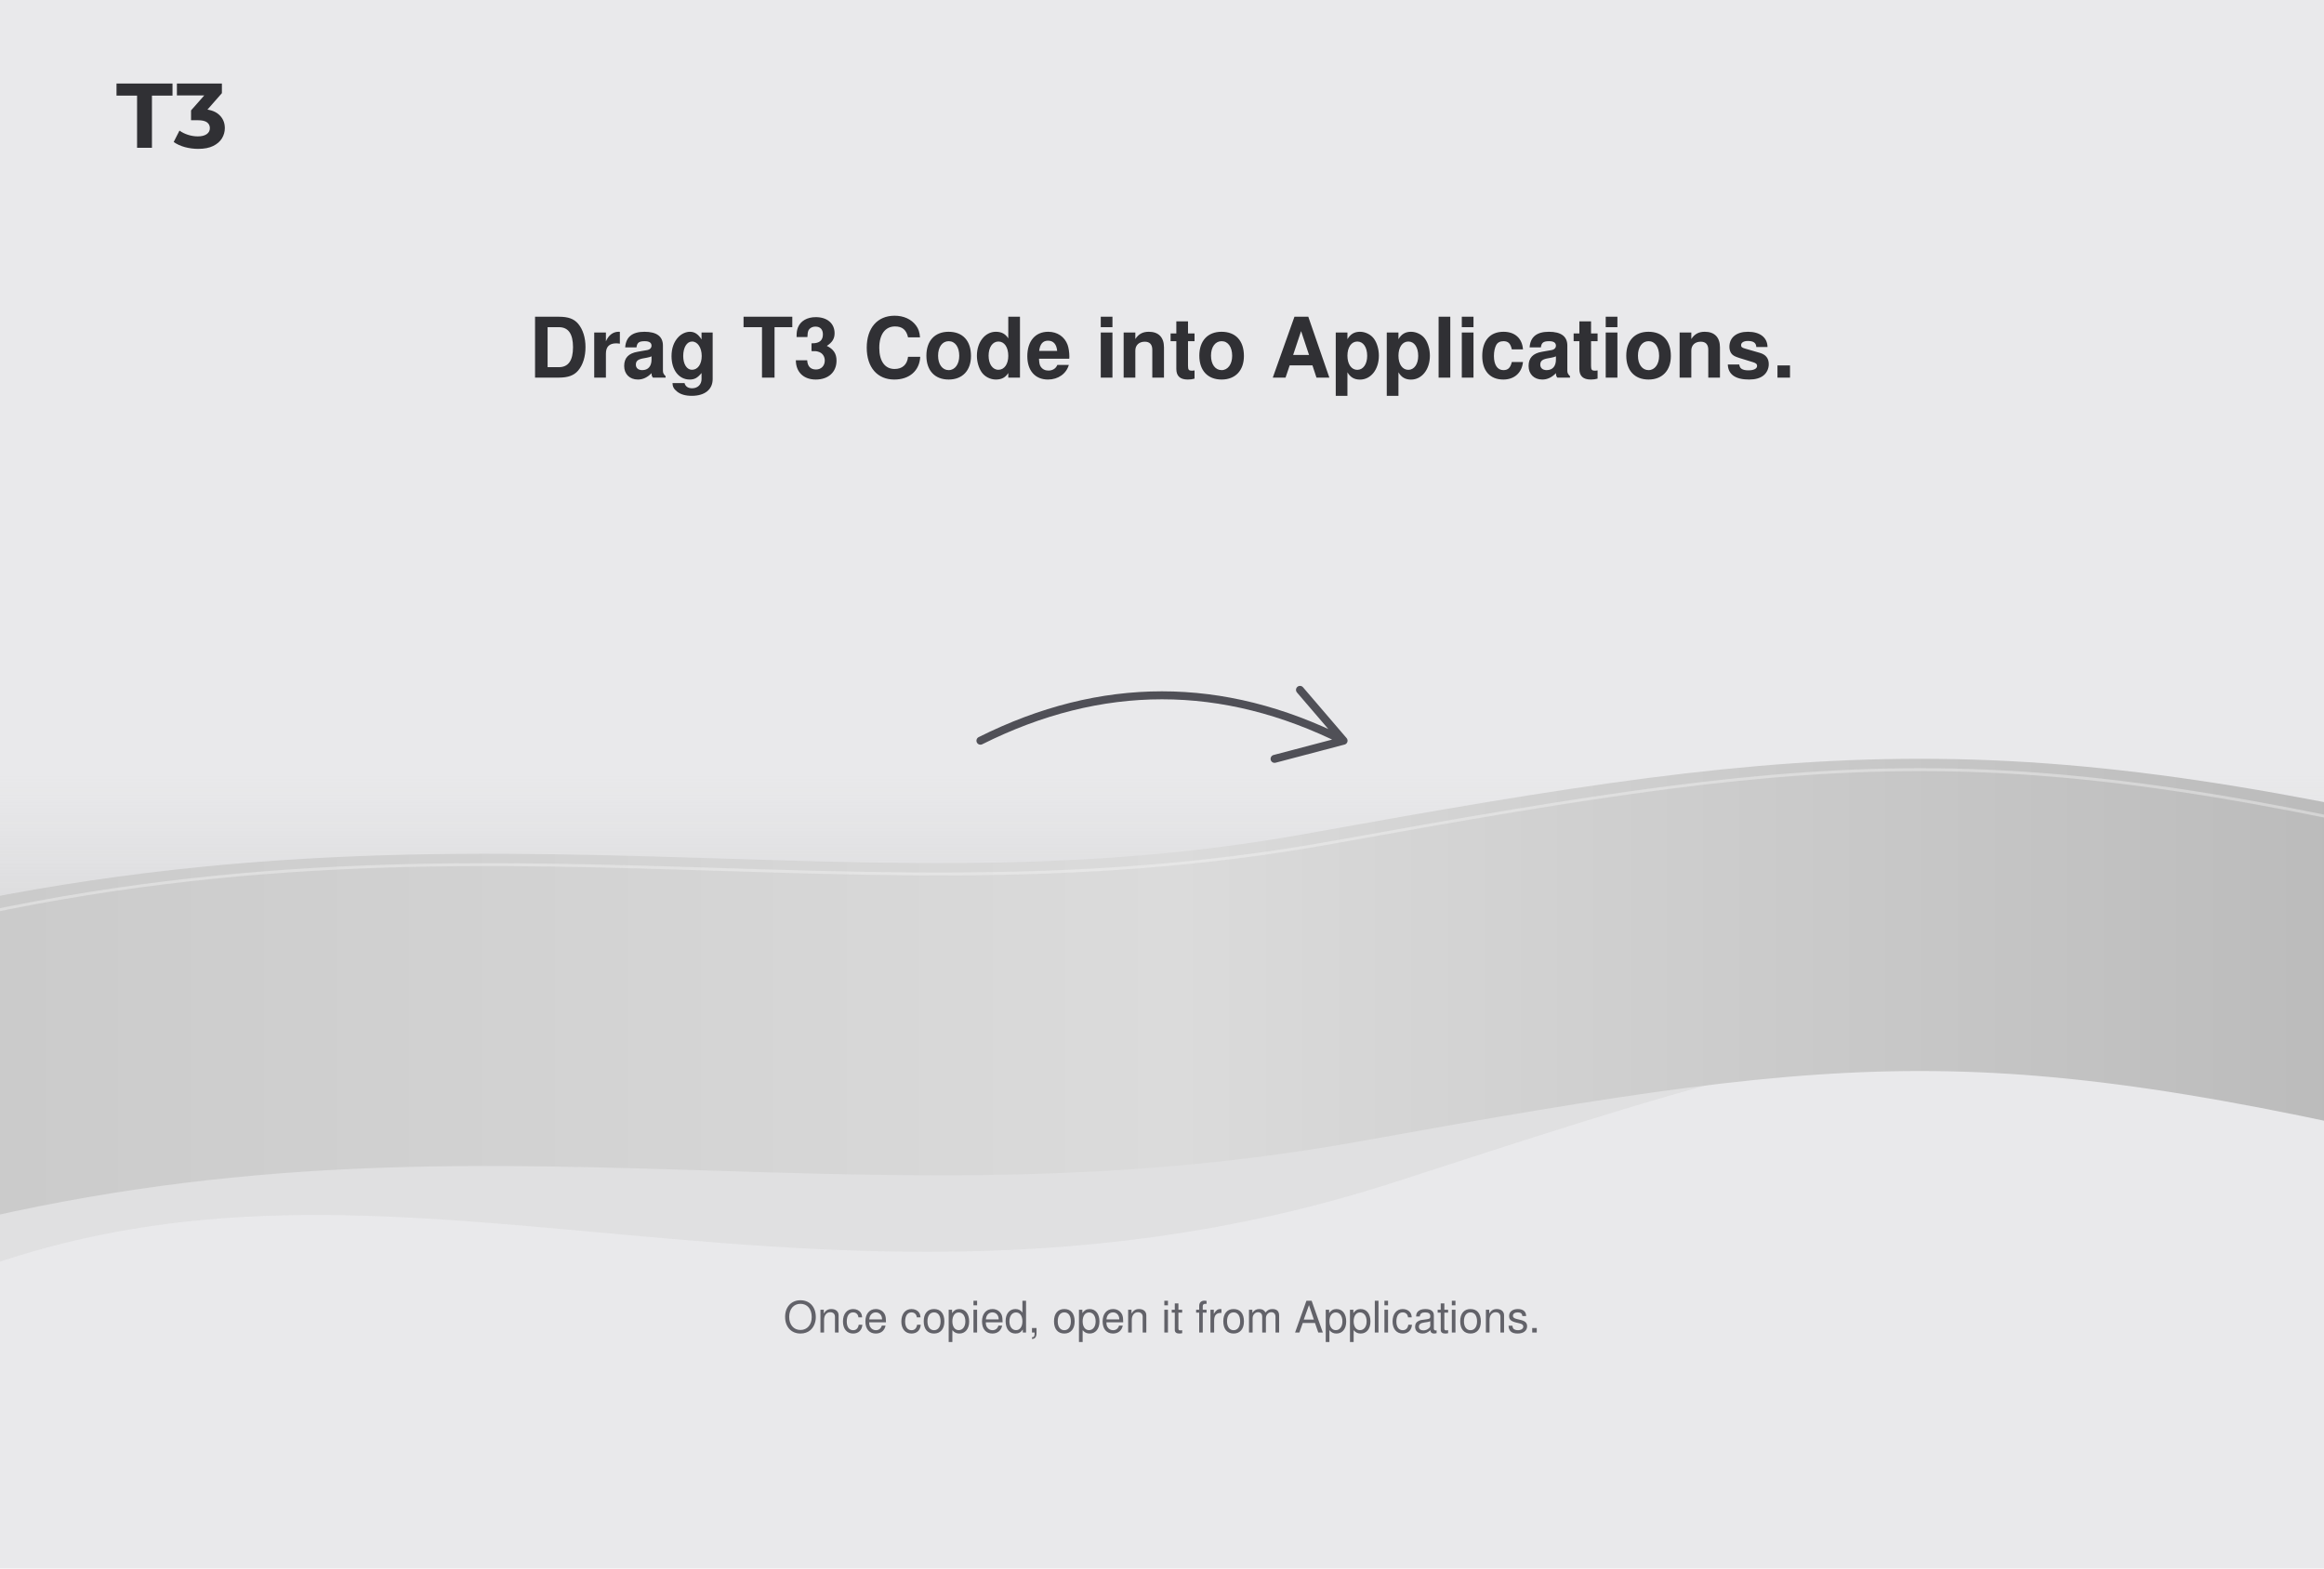
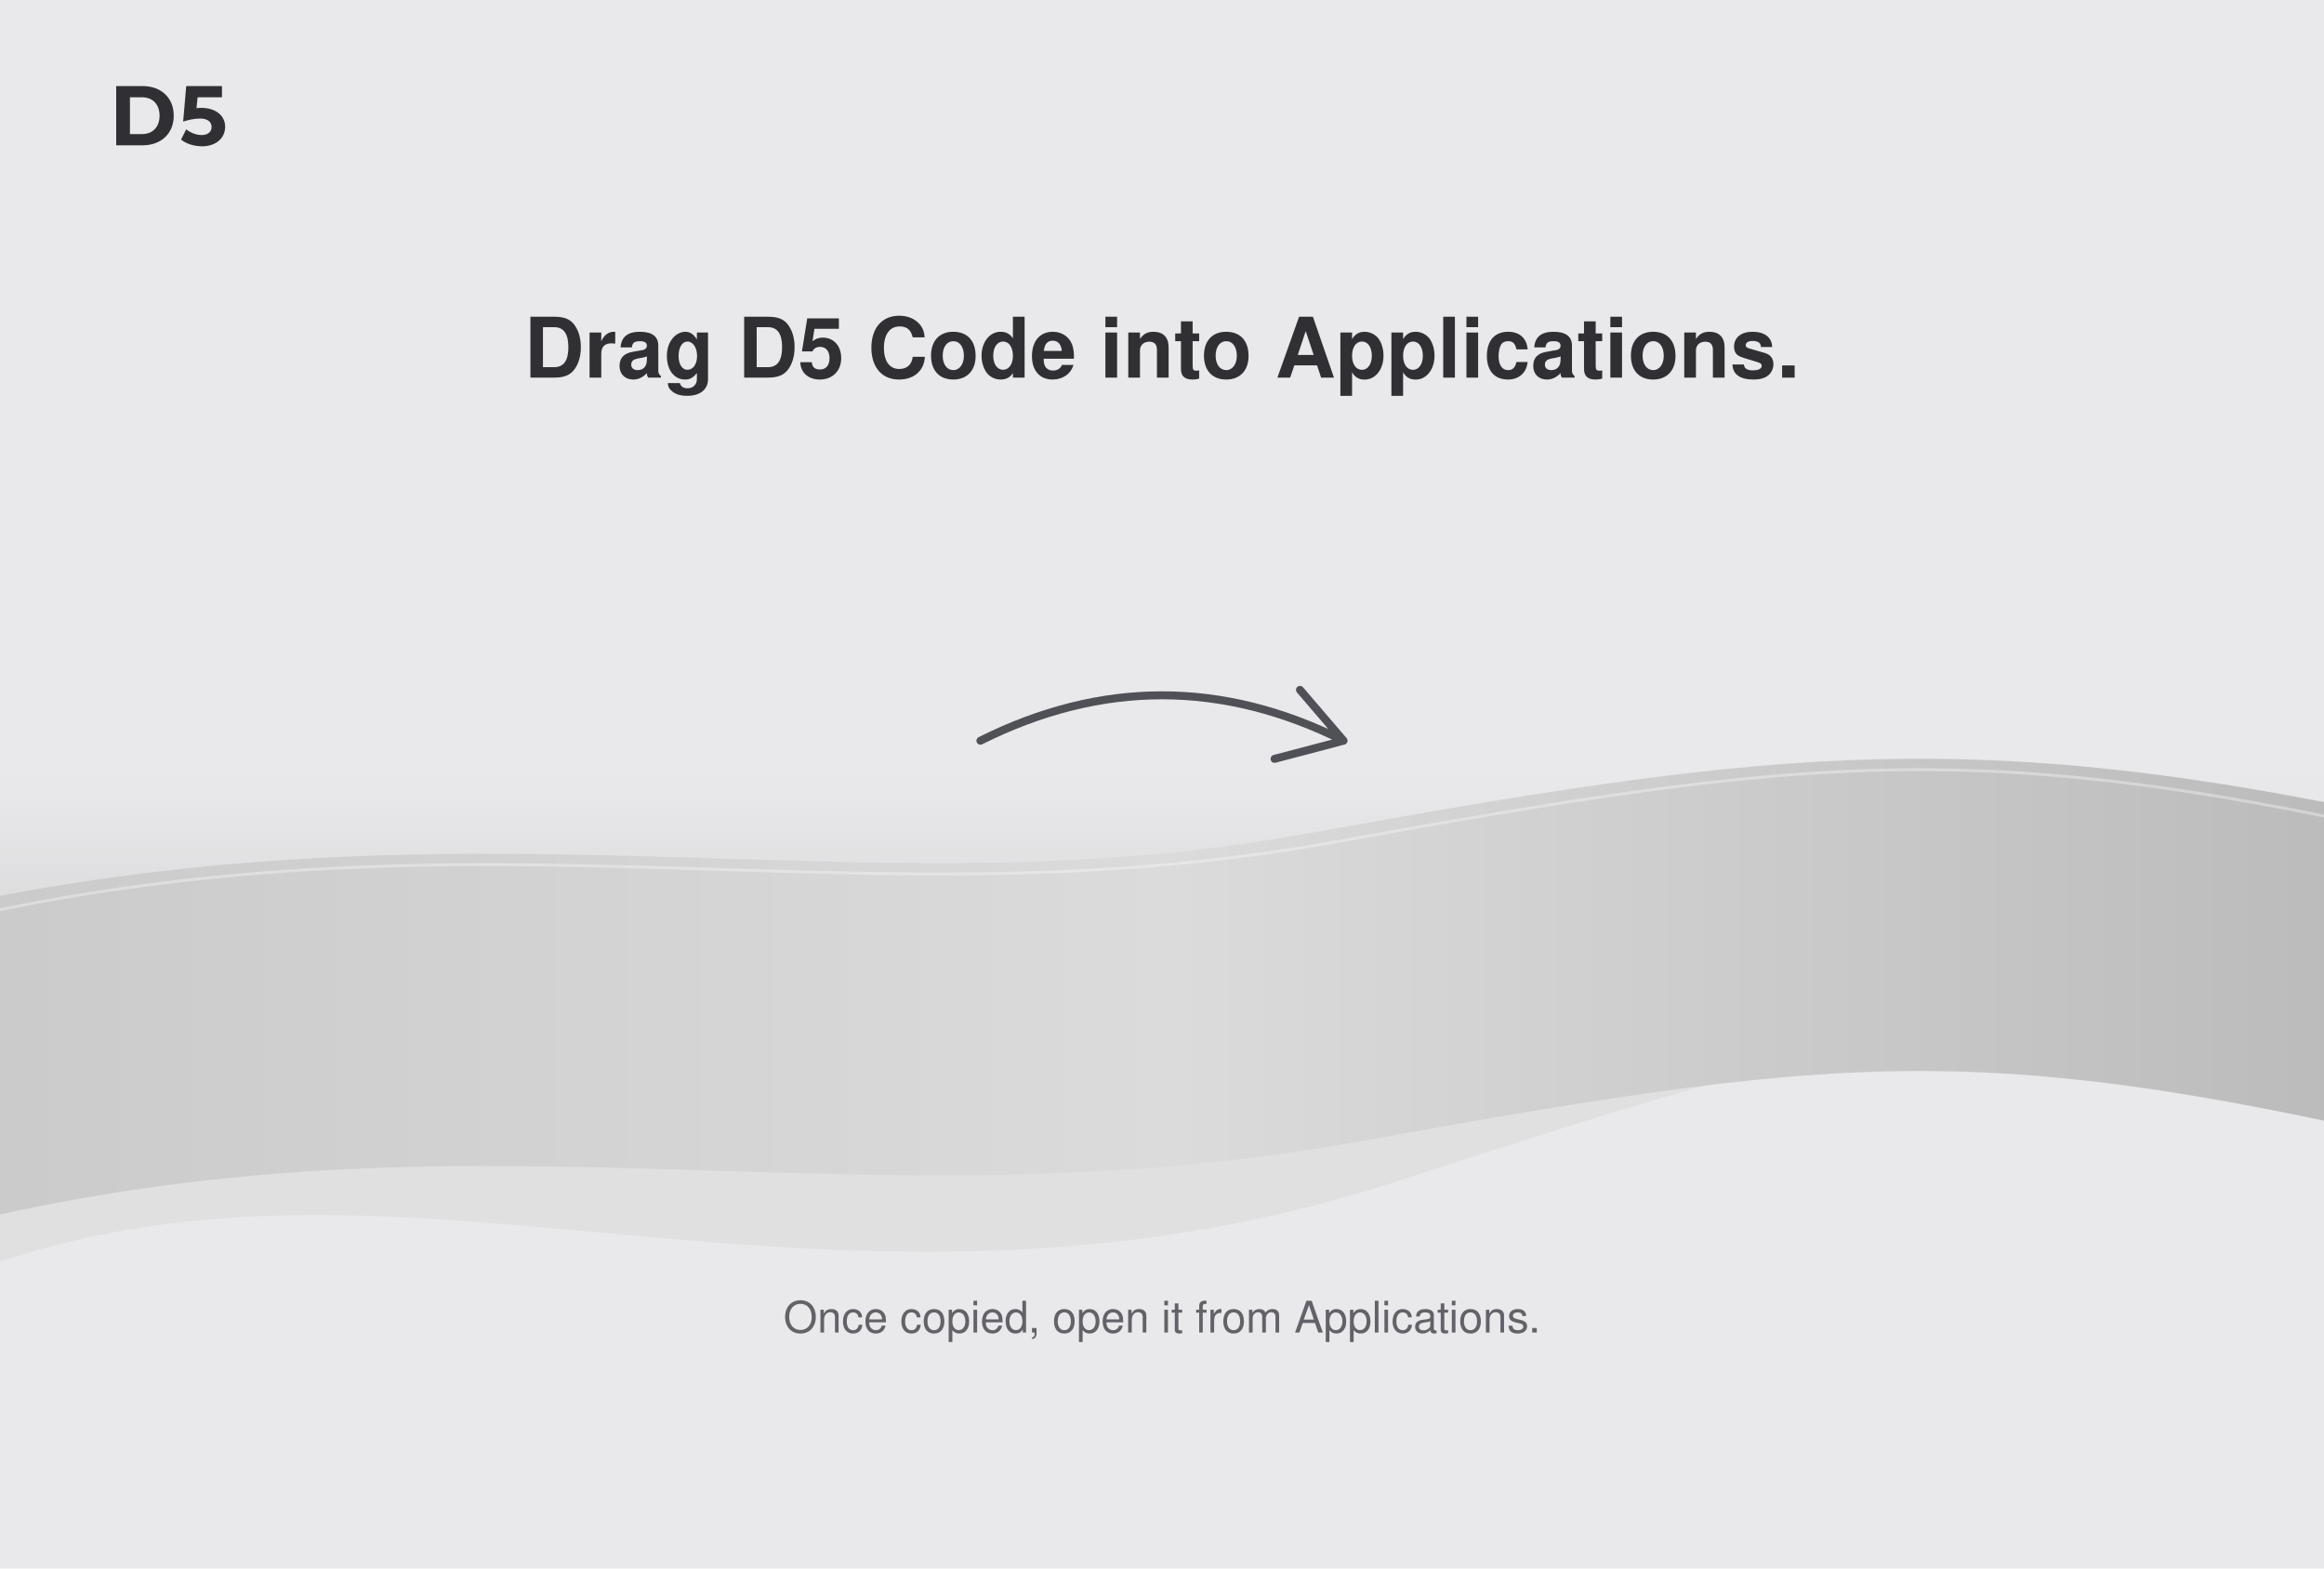
<svg xmlns="http://www.w3.org/2000/svg" width="1280" height="864" viewBox="0 0 640 432">
  <defs>
    <linearGradient id="veil" x1="0" y1="0" x2="0" y2="1">
      <stop stop-color="#B7B7B7" stop-opacity="0" />
      <stop offset=".55" stop-color="#A5A5A5" stop-opacity=".24" />
      <stop offset="1" stop-color="#D1D1D1" stop-opacity=".4" />
    </linearGradient>
    <linearGradient id="silk" x1="0" y1="0" x2="1" y2="0">
      <stop stop-color="#C8C8C8" />
      <stop offset=".5" stop-color="#DBDBDB" />
      <stop offset="1" stop-color="#B5B5B5" />
    </linearGradient>
  </defs>
  <rect width="640" height="432" fill="#E9E9EB" />
  <path d="M-60 293C95 220 214 304 362 256S559 191 707 257" stroke="url(#veil)" stroke-width="146" fill="none" opacity="1" stroke-linecap="round" stroke-linejoin="round" />
  <path d="M-60 306C113 252 223 298 367 272S553 242 707 280" stroke="url(#silk)" stroke-width="86" fill="none" opacity="1" stroke-linecap="round" stroke-linejoin="round" />
  <path d="M-60 266C113 212 223 258 367 232S553 202 707 240" stroke="#F5F5F5" stroke-width="0.8" fill="none" opacity="0.42" stroke-linecap="round" stroke-linejoin="round" />
-   <svg x="32" y="23" width="30" height="18" viewBox="15.531 37 94.394 56.96" fill="#303034">
-     <path d="M33.451 93V47.56H15.531V37H64.331V47.56H46.411V93H33.451ZM86.725 93.96C82.832 93.96 78.965 93.453 75.125 92.44C71.285 91.373 68.032 89.88 65.365 87.96L70.405 78.04C72.539 79.587 75.019 80.813 77.845 81.72C80.672 82.627 83.525 83.08 86.405 83.08C89.659 83.08 92.219 82.44 94.085 81.16C95.952 79.88 96.885 78.12 96.885 75.88C96.885 73.747 96.059 72.067 94.405 70.84C92.752 69.613 90.085 69 86.405 69H80.485V60.44L96.085 42.76L97.525 47.4H68.165V37H107.365V45.4L91.845 63.08L85.285 59.32H89.045C95.925 59.32 101.125 60.867 104.645 63.96C108.165 67.053 109.925 71.027 109.925 75.88C109.925 79.027 109.099 81.987 107.445 84.76C105.792 87.48 103.259 89.693 99.845 91.4C96.432 93.107 92.059 93.96 86.725 93.96Z" />
+   <svg x="32" y="23" width="30" height="18" viewBox="12.5 37 103 56.96" fill="#303034">
+     <path d="M12.5 37H37.5C55.1 37 66.9 48.2 66.9 65C66.9 81.8 55.1 93 37.5 93H12.5ZM25.5 47.6V82.4H36.9C47.1 82.4 53.5 75.6 53.5 65C53.5 54.4 47.1 47.6 36.9 47.6ZM78.7 37H112.5V47.6H89.5L88.4 57.9C89.8 57.7 91.3 57.6 92.8 57.6C106.7 57.6 115.5 65 115.5 75.5C115.5 86.6 106.3 93.96 93.9 93.96C86.1 93.96 78.8 91.6 73.8 87.6L78.7 77.9C82.9 81.2 88.1 83.3 93.3 83.3C99.1 83.3 102.7 80.3 102.7 75.7C102.7 70.8 98.7 67.7 92 67.7C86.8 67.7 81.2 68.8 75.8 70.6Z" />
  </svg>
-   <text x="320" y="104" fill="#303034" font-family="Helvetica" font-size="23" font-weight="700" text-anchor="middle">Drag T3 Code into Applications.</text>
+   <text x="320" y="104" fill="#303034" font-family="Helvetica" font-size="23" font-weight="700" text-anchor="middle">Drag D5 Code into Applications.</text>
  <path d="M270 204Q320 179 370 204M358 190L370 204L351 209" stroke="#505057" stroke-width="2.2" fill="none" opacity="1" stroke-linecap="round" stroke-linejoin="round" />
  <text x="320" y="367" fill="#626269" font-family="Helvetica" font-size="12" font-weight="400" text-anchor="middle">Once copied, open it from Applications.</text>
</svg>
